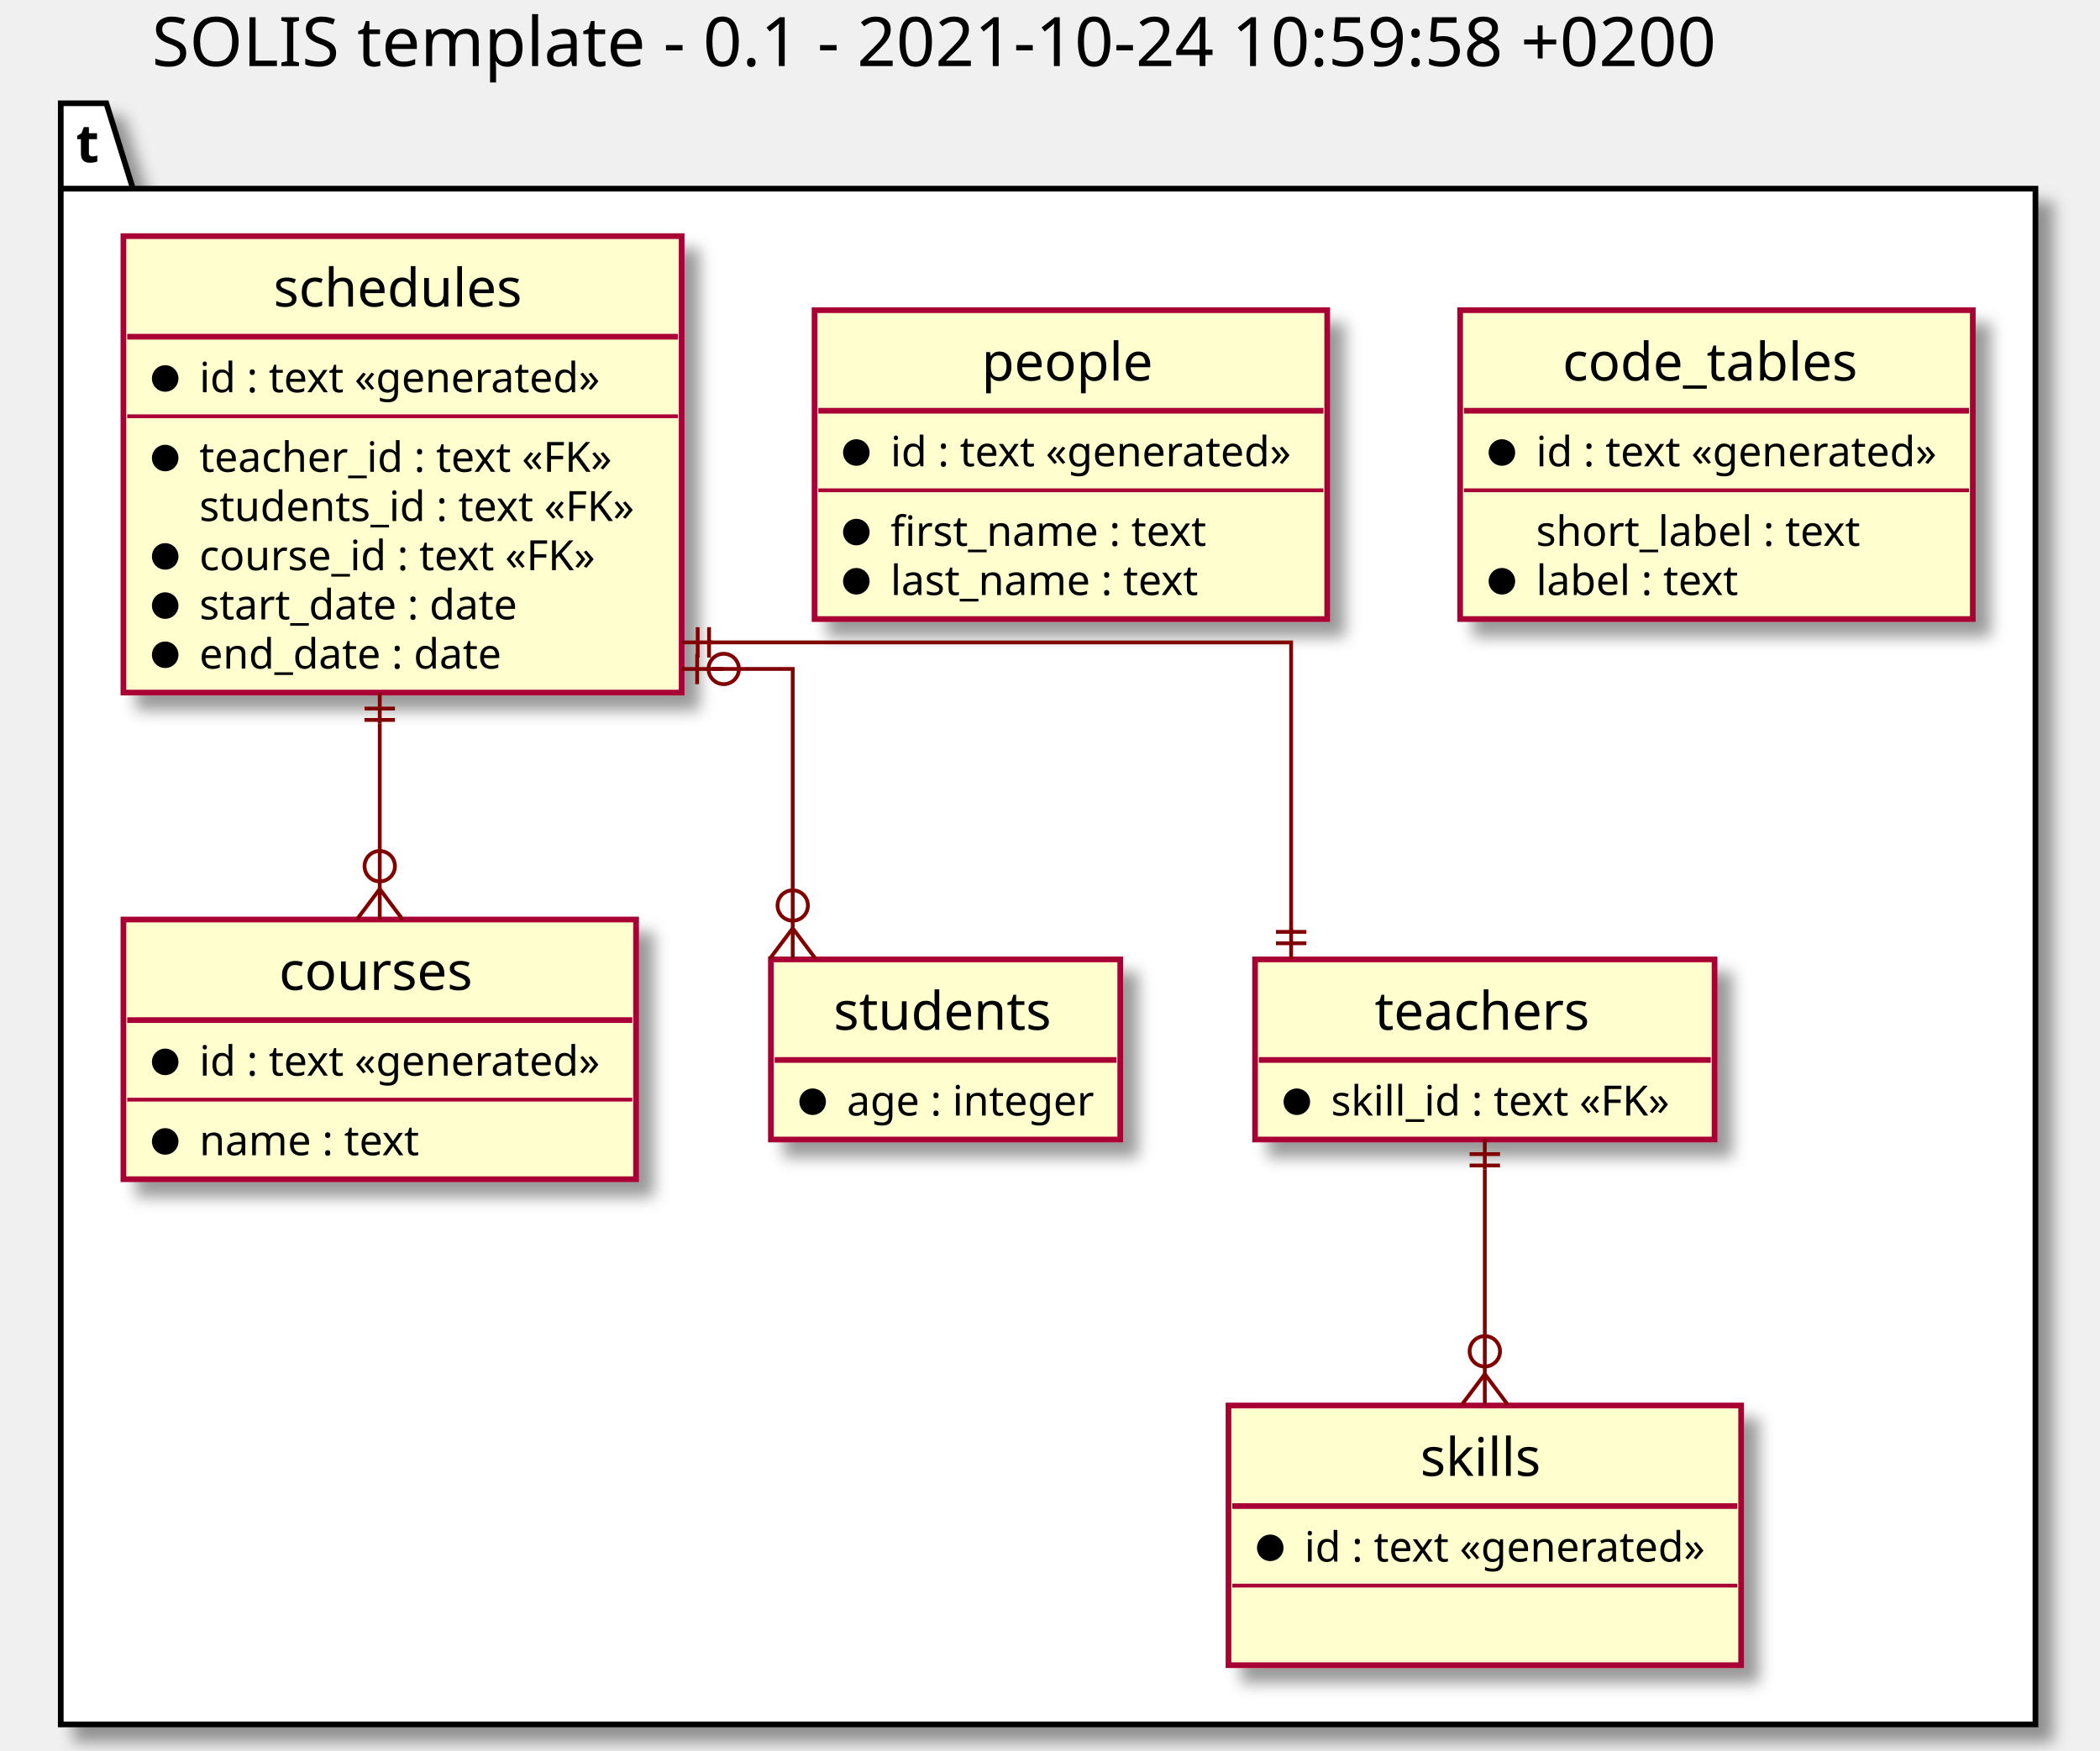
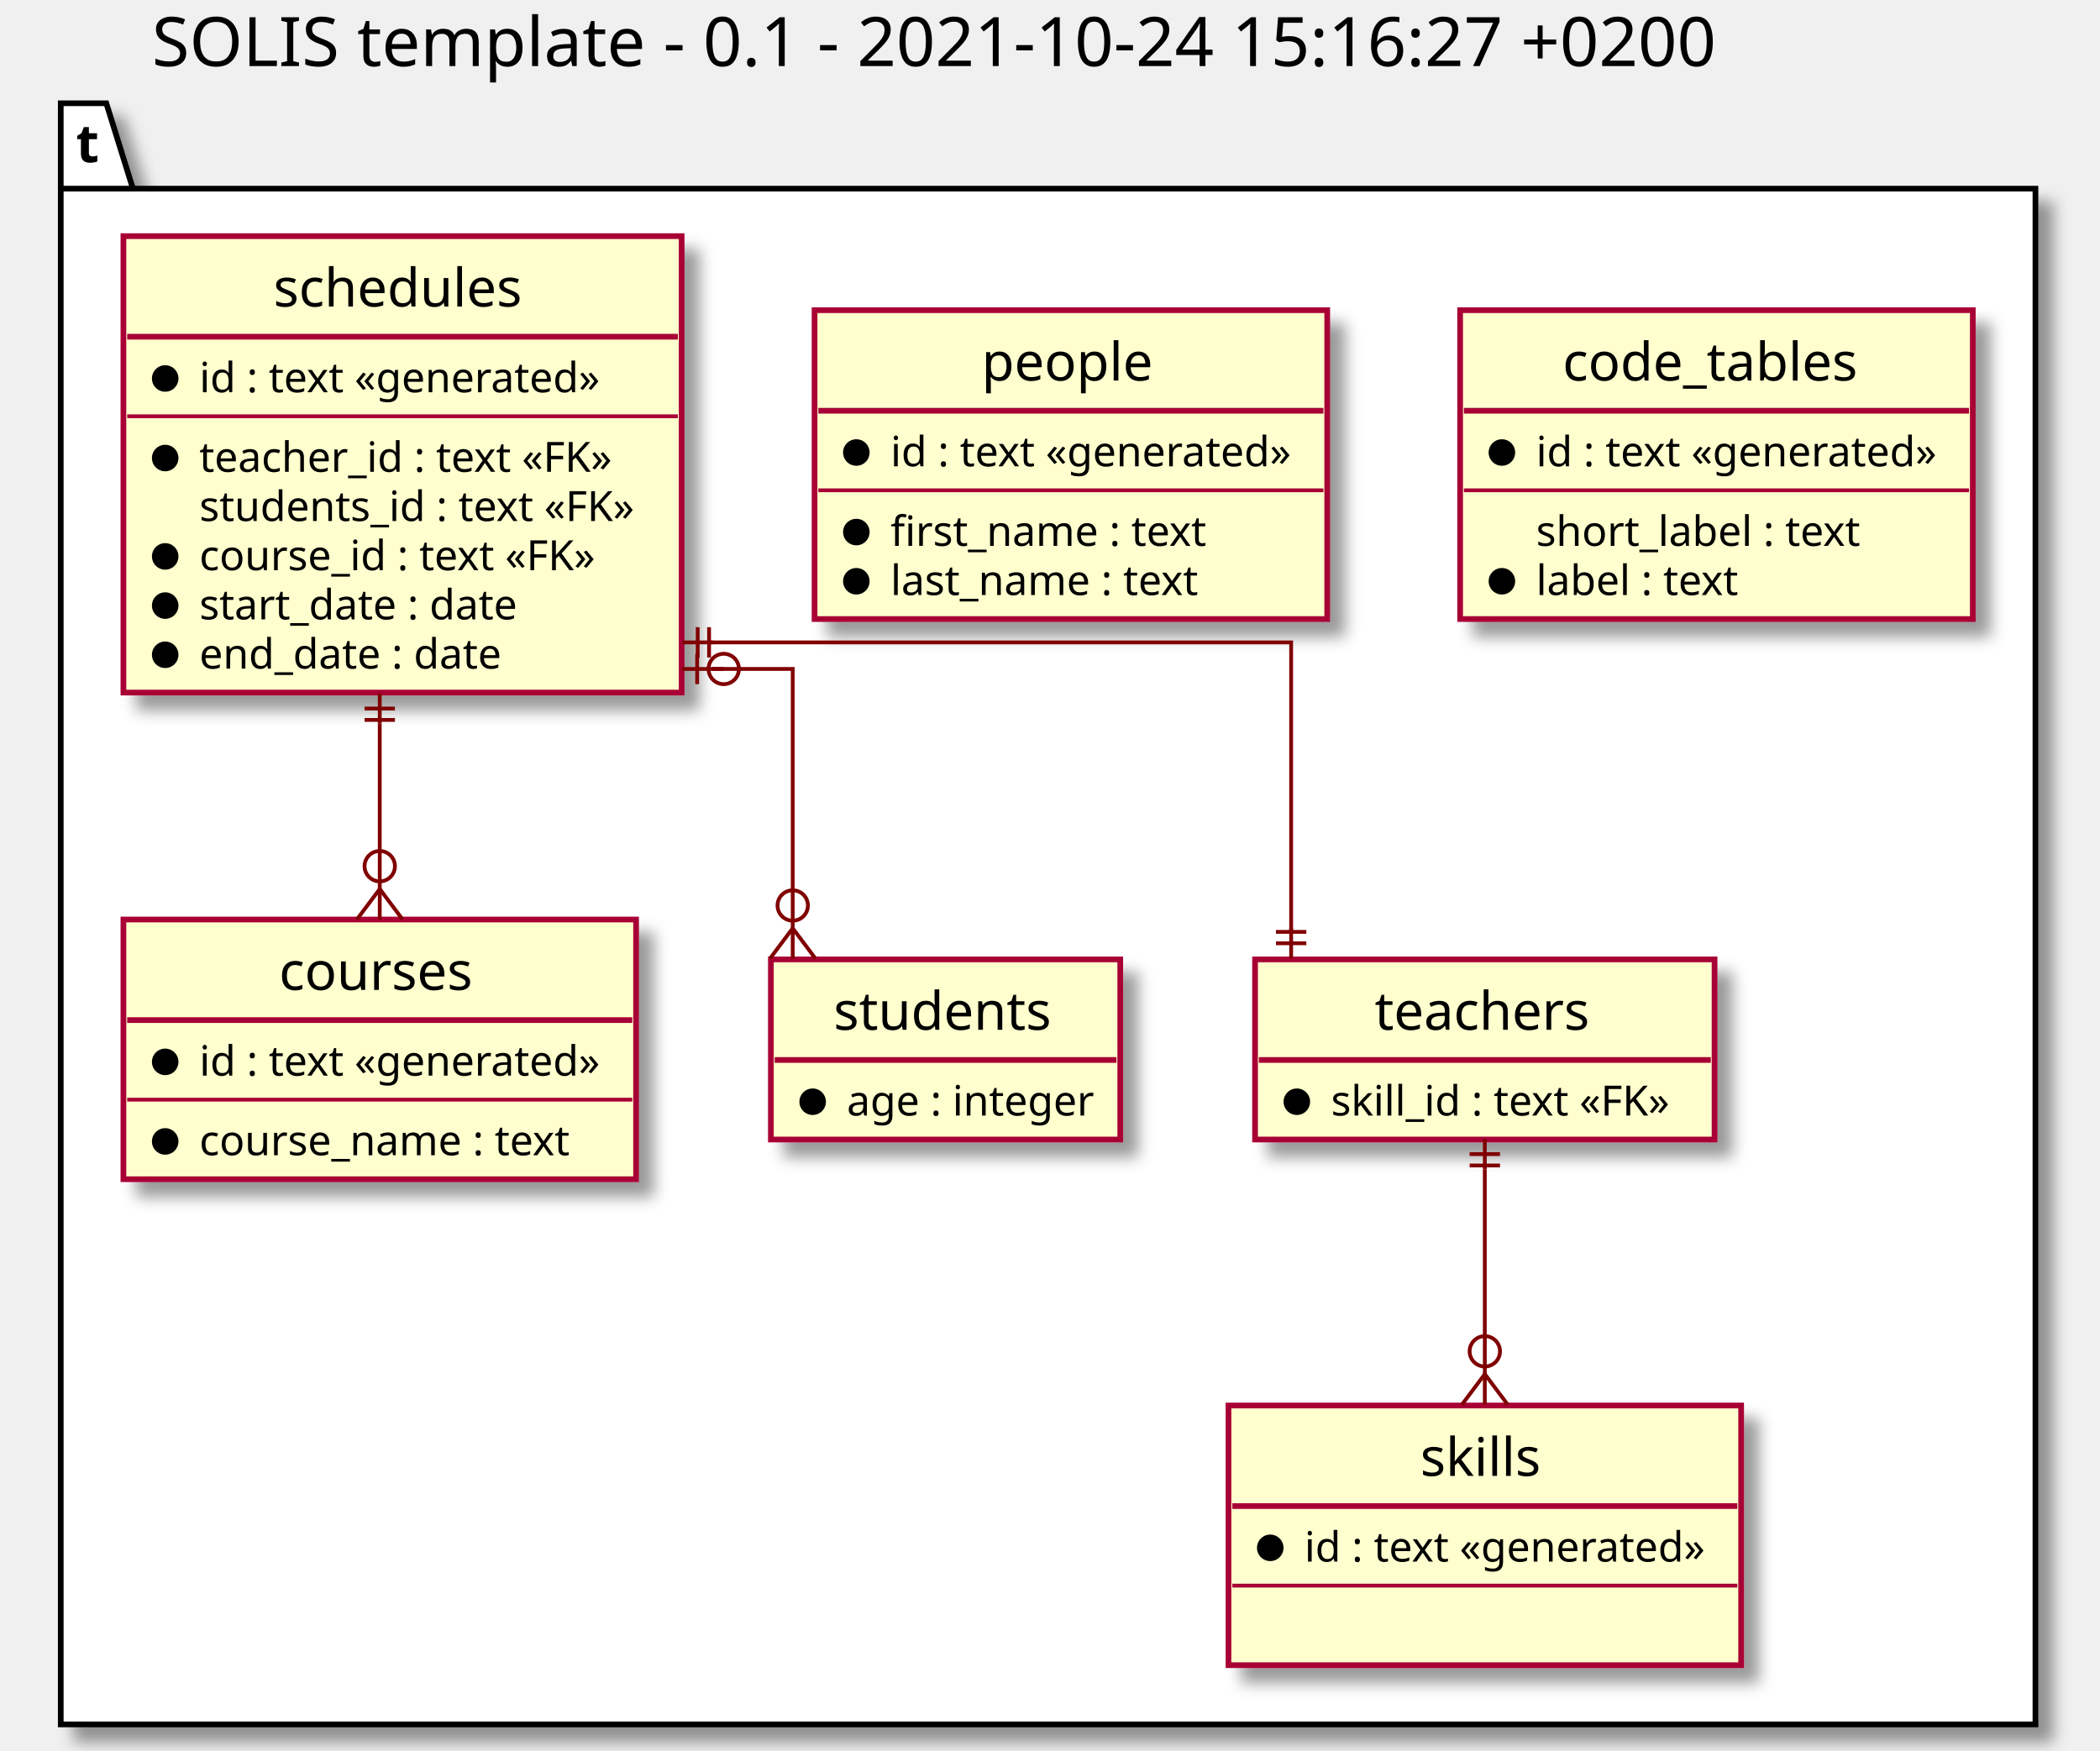
<svg xmlns="http://www.w3.org/2000/svg" contentScriptType="application/ecmascript" contentStyleType="text/css" height="461px" preserveAspectRatio="none" style="width:553px;height:461px;background:#FFFFFF;" version="1.1" viewBox="0 0 553 461" width="553px" zoomAndPan="magnify">
  <defs>
-     <filter height="300%" id="f1io5lxf0gdbop" width="300%" x="-1" y="-1">
+     <filter height="300%" id="fiehuis16jlbj" width="300%" x="-1" y="-1">
      <feGaussianBlur result="blurOut" stdDeviation="2.0" />
      <feColorMatrix in="blurOut" result="blurOut2" type="matrix" values="0 0 0 0 0 0 0 0 0 0 0 0 0 0 0 0 0 0 .4 0" />
      <feOffset dx="4.0" dy="4.0" in="blurOut2" result="blurOut3" />
      <feBlend in="SourceGraphic" in2="blurOut3" mode="normal" />
    </filter>
  </defs>
  <g>
-     <text fill="#000000" font-family="sans-serif" font-size="18" lengthAdjust="spacing" textLength="460" x="40" y="17.402">SOLIS template - 0.1 - 2021-10-24 10:59:58 +0200</text>
-     <polygon fill="#FFFFFF" filter="url(#f1io5lxf0gdbop)" points="16,27.199,28,27.199,35,49.688,536,49.688,536,454.199,16,454.199,16,27.199" style="stroke:#000000;stroke-width:1.5;" />
+     <text fill="#000000" font-family="sans-serif" font-size="18" lengthAdjust="spacing" textLength="460" x="40" y="17.402">SOLIS template - 0.1 - 2021-10-24 15:16:27 +0200</text>
+     <polygon fill="#FFFFFF" filter="url(#fiehuis16jlbj)" points="16,27.199,28,27.199,35,49.688,536,49.688,536,454.199,16,454.199,16,27.199" style="stroke:#000000;stroke-width:1.5;" />
    <line style="stroke:#000000;stroke-width:1.5;" x1="16" x2="35" y1="49.688" y2="49.688" />
    <text fill="#000000" font-family="sans-serif" font-size="14" font-weight="bold" lengthAdjust="spacing" textLength="6" x="20" y="42.734">t</text>
-     <rect codeLine="12" fill="#FEFECE" filter="url(#f1io5lxf0gdbop)" height="81.353" id="code_tables" style="stroke:#A80036;stroke-width:1.5;" width="135" x="384.5" y="81.699" />
+     <rect codeLine="12" fill="#FEFECE" filter="url(#fiehuis16jlbj)" height="81.353" id="code_tables" style="stroke:#A80036;stroke-width:1.5;" width="135" x="384.5" y="81.699" />
    <text fill="#000000" font-family="sans-serif" font-size="14" lengthAdjust="spacing" textLength="81" x="411.5" y="100.234">code_tables</text>
    <line style="stroke:#A80036;stroke-width:1.5;" x1="385.5" x2="518.5" y1="108.188" y2="108.188" />
    <ellipse cx="395.5" cy="119.188" fill="#000000" rx="3" ry="3" style="stroke:#000000;stroke-width:1.0;" />
    <text fill="#000000" font-family="sans-serif" font-size="11" lengthAdjust="spacing" textLength="109" x="404.5" y="122.822">id : text «generated»</text>
    <line style="stroke:#A80036;stroke-width:1.0;" x1="385.5" x2="518.5" y1="129.143" y2="129.143" />
    <text fill="#000000" font-family="sans-serif" font-size="11" lengthAdjust="spacing" textLength="90" x="404.5" y="143.777">short_label : text</text>
    <ellipse cx="395.5" cy="153.098" fill="#000000" rx="3" ry="3" style="stroke:#000000;stroke-width:1.0;" />
    <text fill="#000000" font-family="sans-serif" font-size="11" lengthAdjust="spacing" textLength="55" x="404.5" y="156.732">label : text</text>
-     <rect codeLine="20" fill="#FEFECE" filter="url(#f1io5lxf0gdbop)" height="68.398" id="courses" style="stroke:#A80036;stroke-width:1.5;" width="135" x="32.5" y="242.199" />
+     <rect codeLine="20" fill="#FEFECE" filter="url(#fiehuis16jlbj)" height="68.398" id="courses" style="stroke:#A80036;stroke-width:1.5;" width="135" x="32.5" y="242.199" />
    <text fill="#000000" font-family="sans-serif" font-size="14" lengthAdjust="spacing" textLength="53" x="73.5" y="260.734">courses</text>
    <line style="stroke:#A80036;stroke-width:1.5;" x1="33.5" x2="166.5" y1="268.688" y2="268.688" />
    <ellipse cx="43.5" cy="279.688" fill="#000000" rx="3" ry="3" style="stroke:#000000;stroke-width:1.0;" />
    <text fill="#000000" font-family="sans-serif" font-size="11" lengthAdjust="spacing" textLength="109" x="52.5" y="283.322">id : text «generated»</text>
    <line style="stroke:#A80036;stroke-width:1.0;" x1="33.5" x2="166.5" y1="289.643" y2="289.643" />
    <ellipse cx="43.5" cy="300.643" fill="#000000" rx="3" ry="3" style="stroke:#000000;stroke-width:1.0;" />
-     <text fill="#000000" font-family="sans-serif" font-size="11" lengthAdjust="spacing" textLength="59" x="52.5" y="304.277">name : text</text>
-     <rect codeLine="27" fill="#FEFECE" filter="url(#f1io5lxf0gdbop)" height="81.353" id="people" style="stroke:#A80036;stroke-width:1.5;" width="135" x="214.5" y="81.699" />
+     <text fill="#000000" font-family="sans-serif" font-size="11" lengthAdjust="spacing" textLength="102" x="52.5" y="304.277">course_name : text</text>
+     <rect codeLine="27" fill="#FEFECE" filter="url(#fiehuis16jlbj)" height="81.353" id="people" style="stroke:#A80036;stroke-width:1.5;" width="135" x="214.5" y="81.699" />
    <text fill="#000000" font-family="sans-serif" font-size="14" lengthAdjust="spacing" textLength="47" x="258.5" y="100.234">people</text>
    <line style="stroke:#A80036;stroke-width:1.5;" x1="215.5" x2="348.5" y1="108.188" y2="108.188" />
    <ellipse cx="225.5" cy="119.188" fill="#000000" rx="3" ry="3" style="stroke:#000000;stroke-width:1.0;" />
    <text fill="#000000" font-family="sans-serif" font-size="11" lengthAdjust="spacing" textLength="109" x="234.5" y="122.822">id : text «generated»</text>
    <line style="stroke:#A80036;stroke-width:1.0;" x1="215.5" x2="348.5" y1="129.143" y2="129.143" />
    <ellipse cx="225.5" cy="140.143" fill="#000000" rx="3" ry="3" style="stroke:#000000;stroke-width:1.0;" />
    <text fill="#000000" font-family="sans-serif" font-size="11" lengthAdjust="spacing" textLength="87" x="234.5" y="143.777">first_name : text</text>
    <ellipse cx="225.5" cy="153.098" fill="#000000" rx="3" ry="3" style="stroke:#000000;stroke-width:1.0;" />
    <text fill="#000000" font-family="sans-serif" font-size="11" lengthAdjust="spacing" textLength="84" x="234.5" y="156.732">last_name : text</text>
-     <rect codeLine="35" fill="#FEFECE" filter="url(#f1io5lxf0gdbop)" height="120.219" id="schedules" style="stroke:#A80036;stroke-width:1.5;" width="147" x="32.5" y="62.199" />
+     <rect codeLine="35" fill="#FEFECE" filter="url(#fiehuis16jlbj)" height="120.219" id="schedules" style="stroke:#A80036;stroke-width:1.5;" width="147" x="32.5" y="62.199" />
    <text fill="#000000" font-family="sans-serif" font-size="14" lengthAdjust="spacing" textLength="68" x="72" y="80.734">schedules</text>
    <line style="stroke:#A80036;stroke-width:1.5;" x1="33.5" x2="178.5" y1="88.688" y2="88.688" />
    <ellipse cx="43.5" cy="99.688" fill="#000000" rx="3" ry="3" style="stroke:#000000;stroke-width:1.0;" />
    <text fill="#000000" font-family="sans-serif" font-size="11" lengthAdjust="spacing" textLength="109" x="52.5" y="103.322">id : text «generated»</text>
    <line style="stroke:#A80036;stroke-width:1.0;" x1="33.5" x2="178.5" y1="109.643" y2="109.643" />
    <ellipse cx="43.5" cy="120.643" fill="#000000" rx="3" ry="3" style="stroke:#000000;stroke-width:1.0;" />
    <text fill="#000000" font-family="sans-serif" font-size="11" lengthAdjust="spacing" textLength="114" x="52.5" y="124.277">teacher_id : text «FK»</text>
    <text fill="#000000" font-family="sans-serif" font-size="11" lengthAdjust="spacing" textLength="121" x="52.5" y="137.232">students_id : text «FK»</text>
    <ellipse cx="43.5" cy="146.553" fill="#000000" rx="3" ry="3" style="stroke:#000000;stroke-width:1.0;" />
    <text fill="#000000" font-family="sans-serif" font-size="11" lengthAdjust="spacing" textLength="111" x="52.5" y="150.188">course_id : text «FK»</text>
    <ellipse cx="43.5" cy="159.508" fill="#000000" rx="3" ry="3" style="stroke:#000000;stroke-width:1.0;" />
    <text fill="#000000" font-family="sans-serif" font-size="11" lengthAdjust="spacing" textLength="86" x="52.5" y="163.143">start_date : date</text>
    <ellipse cx="43.5" cy="172.463" fill="#000000" rx="3" ry="3" style="stroke:#000000;stroke-width:1.0;" />
    <text fill="#000000" font-family="sans-serif" font-size="11" lengthAdjust="spacing" textLength="81" x="52.5" y="176.098">end_date : date</text>
-     <rect codeLine="46" fill="#FEFECE" filter="url(#f1io5lxf0gdbop)" height="68.398" id="skills" style="stroke:#A80036;stroke-width:1.5;" width="135" x="323.5" y="370.199" />
+     <rect codeLine="46" fill="#FEFECE" filter="url(#fiehuis16jlbj)" height="68.398" id="skills" style="stroke:#A80036;stroke-width:1.5;" width="135" x="323.5" y="370.199" />
    <text fill="#000000" font-family="sans-serif" font-size="14" lengthAdjust="spacing" textLength="34" x="374" y="388.734">skills</text>
    <line style="stroke:#A80036;stroke-width:1.5;" x1="324.5" x2="457.5" y1="396.688" y2="396.688" />
    <ellipse cx="334.5" cy="407.688" fill="#000000" rx="3" ry="3" style="stroke:#000000;stroke-width:1.0;" />
    <text fill="#000000" font-family="sans-serif" font-size="11" lengthAdjust="spacing" textLength="109" x="343.5" y="411.322">id : text «generated»</text>
    <line style="stroke:#A80036;stroke-width:1.0;" x1="324.5" x2="457.5" y1="417.643" y2="417.643" />
    <text fill="#000000" font-family="sans-serif" font-size="11" lengthAdjust="spacing" textLength="0" x="332.5" y="432.277" />
-     <rect codeLine="53" fill="#FEFECE" filter="url(#f1io5lxf0gdbop)" height="47.443" id="students" style="stroke:#A80036;stroke-width:1.5;" width="92" x="203" y="252.699" />
+     <rect codeLine="53" fill="#FEFECE" filter="url(#fiehuis16jlbj)" height="47.443" id="students" style="stroke:#A80036;stroke-width:1.5;" width="92" x="203" y="252.699" />
    <text fill="#000000" font-family="sans-serif" font-size="14" lengthAdjust="spacing" textLength="59" x="219.5" y="271.234">students</text>
    <line style="stroke:#A80036;stroke-width:1.5;" x1="204" x2="294" y1="279.188" y2="279.188" />
    <ellipse cx="214" cy="290.188" fill="#000000" rx="3" ry="3" style="stroke:#000000;stroke-width:1.0;" />
    <text fill="#000000" font-family="sans-serif" font-size="11" lengthAdjust="spacing" textLength="66" x="223" y="293.822">age : integer</text>
-     <rect codeLine="58" fill="#FEFECE" filter="url(#f1io5lxf0gdbop)" height="47.443" id="teachers" style="stroke:#A80036;stroke-width:1.5;" width="121" x="330.5" y="252.699" />
+     <rect codeLine="58" fill="#FEFECE" filter="url(#fiehuis16jlbj)" height="47.443" id="teachers" style="stroke:#A80036;stroke-width:1.5;" width="121" x="330.5" y="252.699" />
    <text fill="#000000" font-family="sans-serif" font-size="14" lengthAdjust="spacing" textLength="58" x="362" y="271.234">teachers</text>
    <line style="stroke:#A80036;stroke-width:1.5;" x1="331.5" x2="450.5" y1="279.188" y2="279.188" />
    <ellipse cx="341.5" cy="290.188" fill="#000000" rx="3" ry="3" style="stroke:#000000;stroke-width:1.0;" />
    <text fill="#000000" font-family="sans-serif" font-size="11" lengthAdjust="spacing" textLength="95" x="350.5" y="293.822">skill_id : text «FK»</text>
    <path codeLine="63" d="M186.72,169.199 C186.72,169.199 340,169.199 340,169.199 C340,169.199 340,245.449 340,245.449 " fill="none" id="schedules-teachers" style="stroke:#800000;stroke-width:1.0;" />
    <line style="stroke:#800000;stroke-width:1.0;" x1="344" x2="336" y1="248.449" y2="248.449" />
    <line style="stroke:#800000;stroke-width:1.0;" x1="344" x2="336" y1="245.449" y2="245.449" />
    <line style="stroke:#800000;stroke-width:1.0;" x1="340" x2="340" y1="244.449" y2="252.449" />
    <line style="stroke:#800000;stroke-width:1.0;" x1="183.72" x2="183.72" y1="173.199" y2="165.199" />
    <line style="stroke:#800000;stroke-width:1.0;" x1="186.72" x2="186.72" y1="173.199" y2="165.199" />
    <line style="stroke:#800000;stroke-width:1.0;" x1="187.72" x2="179.72" y1="169.199" y2="169.199" />
    <path codeLine="64" d="M187.58,176.199 C187.58,176.199 208.75,176.199 208.75,176.199 C208.75,176.199 208.75,244.499 208.75,244.499 " fill="none" id="schedules-students" style="stroke:#800000;stroke-width:1.0;" />
    <line style="stroke:#800000;stroke-width:1.0;" x1="208.75" x2="214.75" y1="244.499" y2="252.499" />
    <line style="stroke:#800000;stroke-width:1.0;" x1="208.75" x2="202.75" y1="244.499" y2="252.499" />
    <line style="stroke:#800000;stroke-width:1.0;" x1="208.75" x2="208.75" y1="244.499" y2="252.499" />
    <ellipse cx="208.75" cy="238.499" rx="4" ry="4" style="stroke:#800000;stroke-width:1.0;fill:none;" />
    <line style="stroke:#800000;stroke-width:1.0;fill:none;" x1="190.58" x2="179.58" y1="176.199" y2="176.199" />
    <ellipse cx="190.58" cy="176.199" rx="4" ry="4" style="stroke:#800000;stroke-width:1.0;fill:none;" />
    <line style="stroke:#800000;stroke-width:1.0;fill:none;" x1="183.58" x2="183.58" y1="180.199" y2="172.199" />
    <path codeLine="65" d="M100,190.619 C100,190.619 100,234.149 100,234.149 " fill="none" id="schedules-courses" style="stroke:#800000;stroke-width:1.0;" />
    <line style="stroke:#800000;stroke-width:1.0;" x1="100" x2="106" y1="234.149" y2="242.149" />
    <line style="stroke:#800000;stroke-width:1.0;" x1="100" x2="94" y1="234.149" y2="242.149" />
    <line style="stroke:#800000;stroke-width:1.0;" x1="100" x2="100" y1="234.149" y2="242.149" />
    <ellipse cx="100" cy="228.149" rx="4" ry="4" style="stroke:#800000;stroke-width:1.0;fill:none;" />
    <line style="stroke:#800000;stroke-width:1.0;fill:none;" x1="96" x2="104" y1="186.619" y2="186.619" />
    <line style="stroke:#800000;stroke-width:1.0;fill:none;" x1="96" x2="104" y1="189.619" y2="189.619" />
    <line style="stroke:#800000;stroke-width:1.0;fill:none;" x1="100" x2="100" y1="190.619" y2="182.619" />
    <path codeLine="66" d="M391,307.979 C391,307.979 391,361.929 391,361.929 " fill="none" id="teachers-skills" style="stroke:#800000;stroke-width:1.0;" />
    <line style="stroke:#800000;stroke-width:1.0;" x1="391" x2="397" y1="361.929" y2="369.929" />
    <line style="stroke:#800000;stroke-width:1.0;" x1="391" x2="385" y1="361.929" y2="369.929" />
    <line style="stroke:#800000;stroke-width:1.0;" x1="391" x2="391" y1="361.929" y2="369.929" />
    <ellipse cx="391" cy="355.929" rx="4" ry="4" style="stroke:#800000;stroke-width:1.0;fill:none;" />
    <line style="stroke:#800000;stroke-width:1.0;fill:none;" x1="387" x2="395" y1="303.979" y2="303.979" />
    <line style="stroke:#800000;stroke-width:1.0;fill:none;" x1="387" x2="395" y1="306.979" y2="306.979" />
    <line style="stroke:#800000;stroke-width:1.0;fill:none;" x1="391" x2="391" y1="307.979" y2="299.979" />
  </g>
</svg>
